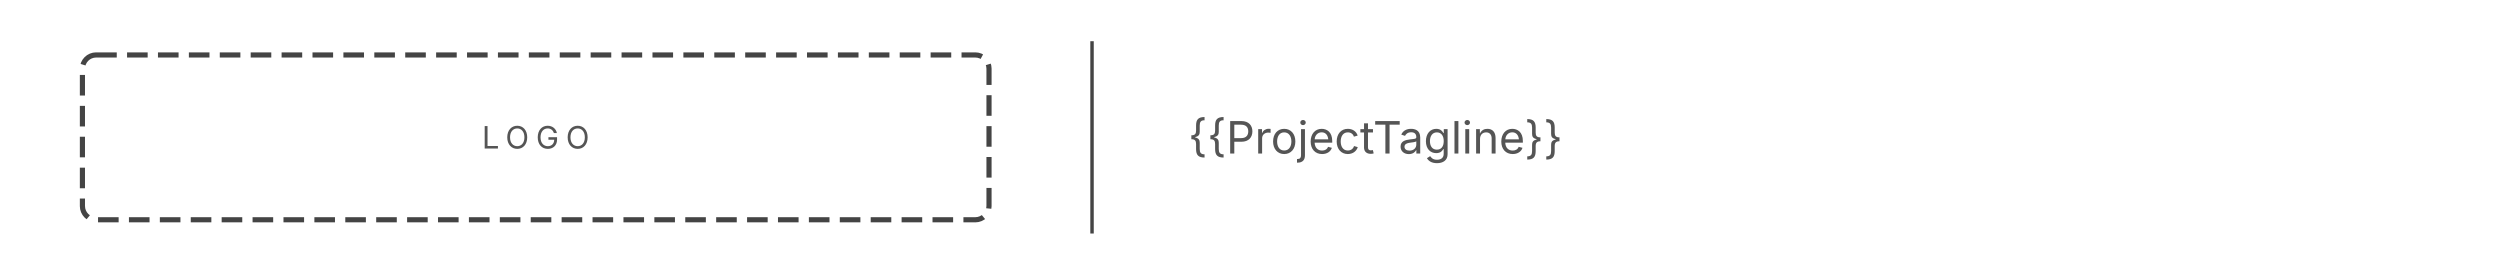
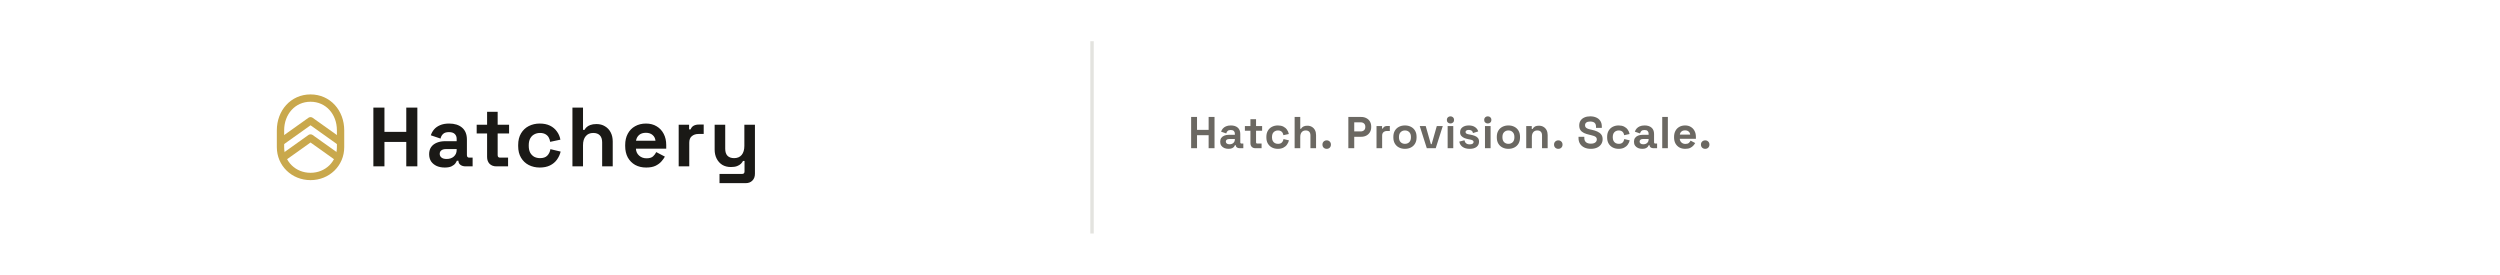
- <svg xmlns="http://www.w3.org/2000/svg" viewBox="0 0 728 80">
-   <rect x="24" y="16" width="264" height="48" rx="4" fill="none" stroke="#444444" stroke-width="1.5" stroke-dasharray="6 3" />
-   <text x="156" y="40" font-family="'Inter',-apple-system,BlinkMacSystemFont,'Segoe UI',sans-serif" font-size="9" font-weight="400" fill="#555555" letter-spacing="2" text-anchor="middle" dominant-baseline="middle">
-     LOGO
-   </text>
-   <line x1="318" y1="12" x2="318" y2="68" stroke="#444444" stroke-width="1" />
-   <text x="346" y="40" font-family="'Inter',-apple-system,BlinkMacSystemFont,'Segoe UI',sans-serif" font-size="13" font-weight="400" fill="#555555" dominant-baseline="middle">
-     {{ProjectTagline}}
-   </text>
+ <svg xmlns="http://www.w3.org/2000/svg" viewBox="0 0 728 80" role="img" aria-label="Hatchery — Hatch. Provision. Scale.">
+   <defs>
+     <clipPath id="ec">
+       <path d="M154 49 C106 49 72 88 72 137 L72 183 C72 228 108 263 154 263 C200 263 236 228 236 183 L236 137 C236 88 202 49 154 49 Z" />
+     </clipPath>
+   </defs>
+   <svg x="24" y="0" width="264" height="80" viewBox="0 0 750 360">
+     <g transform="translate(6,105) scale(0.48)">
+       <path stroke="#C9A84C" fill="none" stroke-width="20" stroke-linecap="round" stroke-linejoin="round" d="M154 49 C106 49 72 88 72 137 L72 183 C72 228 108 263 154 263 C200 263 236 228 236 183 L236 137 C236 88 202 49 154 49 Z" />
+       <g clip-path="url(#ec)">
+         <path stroke="#C9A84C" fill="none" stroke-width="20" stroke-linecap="round" stroke-linejoin="round" d="M43 190 L154 111 L265 190" />
+         <path stroke="#C9A84C" fill="none" stroke-width="20" stroke-linecap="round" stroke-linejoin="round" d="M43 237 L154 158 L265 237" />
+       </g>
+     </g>
+     <path d="m 162.26,218 v -77 h 14.52 v 31.79 h 28.6 V 141 h 14.52 v 77 h -14.52 v -32.01 h -28.6 V 218 Z m 93.54,1.54 q -5.83,0 -10.45,-1.98 -4.62,-2.09 -7.37,-5.94 -2.64,-3.96 -2.64,-9.57 0,-5.61 2.64,-9.35 2.75,-3.85 7.48,-5.72 4.84,-1.98 11,-1.98 h 14.96 v -3.08 q 0,-3.85 -2.42,-6.27 -2.42,-2.53 -7.7,-2.53 -5.17,0 -7.7,2.42 -2.53,2.31 -3.3,6.05 l -12.76,-4.29 q 1.32,-4.18 4.18,-7.59 2.97,-3.52 7.81,-5.61 4.95,-2.2 11.99,-2.2 10.78,0 17.05,5.39 6.27,5.39 6.27,15.62 v 20.35 q 0,3.3 3.08,3.3 h 4.4 V 218 h -9.24 q -4.07,0 -6.71,-1.98 -2.64,-1.98 -2.64,-5.28 v -0.11 h -2.09 q -0.44,1.32 -1.98,3.52 -1.54,2.09 -4.84,3.74 -3.3,1.65 -9.02,1.65 z m 2.42,-11.22 q 5.83,0 9.46,-3.19 3.74,-3.3 3.74,-8.69 v -1.1 h -13.97 q -3.85,0 -6.05,1.65 -2.2,1.65 -2.2,4.62 0,2.97 2.31,4.84 2.31,1.87 6.71,1.87 z m 65.16,9.68 q -5.39,0 -8.8,-3.3 -3.3,-3.41 -3.3,-9.02 v -30.8 h -13.64 v -11.44 h 13.64 V 146.5 h 13.86 v 16.94 h 14.96 v 11.44 h -14.96 v 28.38 q 0,3.3 3.08,3.3 h 10.56 V 218 Z m 56.91,1.54 q -7.92,0 -14.41,-3.3 -6.38,-3.3 -10.12,-9.57 -3.74,-6.27 -3.74,-15.18 v -1.54 q 0,-8.91 3.74,-15.18 3.74,-6.27 10.12,-9.57 6.49,-3.3 14.41,-3.3 7.81,0 13.42,2.75 5.61,2.75 9.02,7.59 3.52,4.73 4.62,10.78 l -13.42,2.86 q -0.44,-3.3 -1.98,-5.94 -1.54,-2.64 -4.4,-4.18 -2.75,-1.54 -6.93,-1.54 -4.18,0 -7.59,1.87 -3.3,1.76 -5.28,5.39 -1.87,3.52 -1.87,8.69 v 1.1 q 0,5.17 1.87,8.8 1.98,3.52 5.28,5.39 3.41,1.76 7.59,1.76 6.27,0 9.46,-3.19 3.3,-3.3 4.18,-8.58 l 13.42,3.19 q -1.43,5.83 -4.95,10.67 -3.41,4.73 -9.02,7.48 -5.61,2.75 -13.42,2.75 z M 423.119,218 v -77 h 13.86 v 29.15 h 1.98 q 0.88,-1.76 2.75,-3.52 1.87,-1.76 4.95,-2.86 3.19,-1.21 8.03,-1.21 6.38,0 11.11,2.97 4.84,2.86 7.48,8.03 2.64,5.06 2.64,11.88 V 218 h -13.86 v -31.46 q 0,-6.16 -3.08,-9.24 -2.97,-3.08 -8.58,-3.08 -6.38,0 -9.9,4.29 -3.52,4.18 -3.52,11.77 V 218 Z m 96.62,1.54 q -8.14,0 -14.41,-3.41 -6.16,-3.52 -9.68,-9.79 -3.41,-6.38 -3.41,-14.96 v -1.32 q 0,-8.58 3.41,-14.85 3.41,-6.38 9.57,-9.79 6.16,-3.52 14.3,-3.52 8.03,0 13.97,3.63 5.94,3.52 9.24,9.9 3.3,6.27 3.3,14.63 v 4.73 h -39.71 q 0.22,5.61 4.18,9.13 3.96,3.52 9.68,3.52 5.83,0 8.58,-2.53 2.75,-2.53 4.18,-5.61 l 11.33,5.94 q -1.54,2.86 -4.51,6.27 -2.86,3.3 -7.7,5.72 -4.84,2.31 -12.32,2.31 z m -13.31,-35.09 h 25.52 q -0.44,-4.73 -3.85,-7.59 -3.3,-2.86 -8.69,-2.86 -5.61,0 -8.91,2.86 -3.3,2.86 -4.07,7.59 z M 562.349,218 v -54.56 h 13.64 v 6.16 h 1.98 q 1.21,-3.3 3.96,-4.84 2.86,-1.54 6.6,-1.54 h 6.6 v 12.32 h -6.82 q -5.28,0 -8.69,2.86 -3.41,2.75 -3.41,8.58 V 218 Z m 53.5,22 v -12.1 h 29.7 q 3.08,0 3.08,-3.3 v -13.75 h -1.98 q -0.88,1.87 -2.75,3.74 -1.87,1.87 -5.06,3.08 -3.19,1.21 -8.14,1.21 -6.38,0 -11.22,-2.86 -4.73,-2.97 -7.37,-8.14 -2.64,-5.17 -2.64,-11.88 v -32.56 h 13.86 v 31.46 q 0,6.16 2.97,9.24 3.08,3.08 8.69,3.08 6.38,0 9.9,-4.18 3.52,-4.29 3.52,-11.88 v -27.72 h 13.86 v 64.24 q 0,5.61 -3.3,8.91 -3.3,3.41 -8.8,3.41 z" style="font-weight:700;font-size:110px;font-family:'Space Grotesk', Arial, sans-serif;letter-spacing:4;fill:#1a1916" aria-label="Hatchery" />
+   </svg>
+   <line x1="318" y1="12" x2="318" y2="68" stroke="#E3E3DF" stroke-width="1" />
+   <path d="m 346.858,43.159 v -9.1 h 1.716 v 3.757 h 3.38 v -3.757 h 1.716 v 9.1 h -1.716 v -3.783 h -3.38 v 3.783 z m 10.882,0.182 q -0.689,0 -1.235,-0.234 -0.546,-0.247 -0.871,-0.702 -0.312,-0.468 -0.312,-1.131 0,-0.663 0.312,-1.105 0.325,-0.455 0.884,-0.676 0.572,-0.234 1.3,-0.234 h 1.768 v -0.364 q 0,-0.455 -0.286,-0.741 -0.286,-0.299 -0.91,-0.299 -0.611,0 -0.91,0.286 -0.299,0.273 -0.39,0.715 l -1.508,-0.507 q 0.156,-0.494 0.494,-0.897 0.351,-0.416 0.923,-0.663 0.585,-0.26 1.417,-0.26 1.274,0 2.015,0.637 0.741,0.637 0.741,1.846 v 2.405 q 0,0.39 0.364,0.39 h 0.52 v 1.352 h -1.092 q -0.481,0 -0.793,-0.234 -0.312,-0.234 -0.312,-0.624 v -0.013 h -0.247 q -0.052,0.156 -0.234,0.416 -0.182,0.247 -0.572,0.442 -0.39,0.195 -1.066,0.195 z m 0.286,-1.326 q 0.689,0 1.118,-0.377 0.442,-0.39 0.442,-1.027 v -0.13 h -1.651 q -0.455,0 -0.715,0.195 -0.26,0.195 -0.26,0.546 0,0.351 0.273,0.572 0.273,0.221 0.793,0.221 z m 7.528,1.144 q -0.637,0 -1.04,-0.39 -0.39,-0.403 -0.39,-1.066 v -3.64 h -1.612 v -1.352 h 1.612 v -2.002 h 1.638 v 2.002 h 1.768 v 1.352 h -1.768 v 3.354 q 0,0.39 0.364,0.39 h 1.248 v 1.352 z m 6.553,0.182 q -0.936,0 -1.703,-0.39 -0.754,-0.39 -1.196,-1.131 -0.442,-0.741 -0.442,-1.794 v -0.182 q 0,-1.053 0.442,-1.794 0.442,-0.741 1.196,-1.131 0.767,-0.39 1.703,-0.39 0.923,0 1.586,0.325 0.663,0.325 1.066,0.897 0.416,0.559 0.546,1.274 l -1.586,0.338 q -0.052,-0.39 -0.234,-0.702 -0.182,-0.312 -0.52,-0.494 -0.325,-0.182 -0.819,-0.182 -0.494,0 -0.897,0.221 -0.39,0.208 -0.624,0.637 -0.221,0.416 -0.221,1.027 V 40 q 0,0.611 0.221,1.04 0.234,0.416 0.624,0.637 0.403,0.208 0.897,0.208 0.741,0 1.118,-0.377 0.39,-0.39 0.494,-1.014 l 1.586,0.377 q -0.169,0.689 -0.585,1.261 -0.403,0.559 -1.066,0.884 -0.663,0.325 -1.586,0.325 z m 4.889,-0.182 v -9.1 h 1.638 v 3.445 h 0.234 q 0.104,-0.208 0.325,-0.416 0.221,-0.208 0.585,-0.338 0.377,-0.143 0.949,-0.143 0.754,0 1.313,0.351 0.572,0.338 0.884,0.949 0.312,0.598 0.312,1.404 v 3.848 h -1.638 v -3.718 q 0,-0.728 -0.364,-1.092 -0.351,-0.364 -1.014,-0.364 -0.754,0 -1.17,0.507 -0.416,0.494 -0.416,1.391 v 3.276 z m 9.348,0.182 q -0.533,0 -0.897,-0.338 -0.351,-0.351 -0.351,-0.897 0,-0.546 0.351,-0.884 0.364,-0.351 0.897,-0.351 0.52,0 0.871,0.351 0.351,0.338 0.351,0.884 0,0.546 -0.351,0.897 -0.351,0.338 -0.871,0.338 z m 6.294,-0.182 v -9.1 h 3.744 q 0.858,0 1.508,0.351 0.663,0.338 1.027,0.962 0.377,0.624 0.377,1.482 v 0.182 q 0,0.845 -0.39,1.482 -0.377,0.624 -1.04,0.975 -0.65,0.338 -1.482,0.338 h -2.028 v 3.328 z m 1.716,-4.888 h 1.859 q 0.611,0 0.988,-0.338 0.377,-0.338 0.377,-0.923 v -0.13 q 0,-0.585 -0.377,-0.923 -0.377,-0.338 -0.988,-0.338 h -1.859 z m 6.488,4.888 v -6.448 h 1.612 v 0.728 h 0.234 q 0.143,-0.39 0.468,-0.572 0.338,-0.182 0.78,-0.182 h 0.78 v 1.456 h -0.806 q -0.624,0 -1.027,0.338 -0.403,0.325 -0.403,1.014 v 3.666 z m 8.282,0.182 q -0.962,0 -1.729,-0.39 -0.767,-0.39 -1.209,-1.131 -0.442,-0.741 -0.442,-1.781 v -0.208 q 0,-1.04 0.442,-1.781 0.442,-0.741 1.209,-1.131 0.767,-0.39 1.729,-0.39 0.962,0 1.729,0.39 0.767,0.39 1.209,1.131 0.442,0.741 0.442,1.781 v 0.208 q 0,1.04 -0.442,1.781 -0.442,0.741 -1.209,1.131 -0.767,0.39 -1.729,0.39 z m 0,-1.456 q 0.754,0 1.248,-0.481 0.494,-0.494 0.494,-1.404 v -0.13 q 0,-0.91 -0.494,-1.391 -0.481,-0.494 -1.248,-0.494 -0.754,0 -1.248,0.494 -0.494,0.481 -0.494,1.391 V 40 q 0,0.91 0.494,1.404 0.494,0.481 1.248,0.481 z m 6.358,1.274 -2.054,-6.448 h 1.742 l 1.495,5.252 h 0.234 l 1.495,-5.252 h 1.742 l -2.054,6.448 z m 6.072,0 v -6.448 h 1.638 v 6.448 z m 0.819,-7.202 q -0.442,0 -0.754,-0.286 -0.299,-0.286 -0.299,-0.754 0,-0.468 0.299,-0.754 0.312,-0.286 0.754,-0.286 0.455,0 0.754,0.286 0.299,0.286 0.299,0.754 0,0.468 -0.299,0.754 -0.299,0.286 -0.754,0.286 z m 5.617,7.384 q -1.261,0 -2.067,-0.546 -0.806,-0.546 -0.975,-1.56 l 1.508,-0.39 q 0.091,0.455 0.299,0.715 0.221,0.26 0.533,0.377 0.325,0.104 0.702,0.104 0.572,0 0.845,-0.195 0.273,-0.208 0.273,-0.507 0,-0.299 -0.26,-0.455 -0.26,-0.169 -0.832,-0.273 l -0.364,-0.065 q -0.676,-0.13 -1.235,-0.351 -0.559,-0.234 -0.897,-0.637 -0.338,-0.403 -0.338,-1.04 0,-0.962 0.702,-1.469 0.702,-0.52 1.846,-0.52 1.079,0 1.794,0.481 0.715,0.481 0.936,1.261 l -1.521,0.468 q -0.104,-0.494 -0.429,-0.702 -0.312,-0.208 -0.78,-0.208 -0.468,0 -0.715,0.169 -0.247,0.156 -0.247,0.442 0,0.312 0.26,0.468 0.26,0.143 0.702,0.221 l 0.364,0.065 q 0.728,0.13 1.313,0.351 0.598,0.208 0.936,0.611 0.351,0.39 0.351,1.066 0,1.014 -0.741,1.573 -0.728,0.546 -1.963,0.546 z m 4.434,-0.182 v -6.448 h 1.638 v 6.448 z m 0.819,-7.202 q -0.442,0 -0.754,-0.286 -0.299,-0.286 -0.299,-0.754 0,-0.468 0.299,-0.754 0.312,-0.286 0.754,-0.286 0.455,0 0.754,0.286 0.299,0.286 0.299,0.754 0,0.468 -0.299,0.754 -0.299,0.286 -0.754,0.286 z m 6.007,7.384 q -0.962,0 -1.729,-0.39 -0.767,-0.39 -1.209,-1.131 -0.442,-0.741 -0.442,-1.781 v -0.208 q 0,-1.04 0.442,-1.781 0.442,-0.741 1.209,-1.131 0.767,-0.39 1.729,-0.39 0.962,0 1.729,0.39 0.767,0.39 1.209,1.131 0.442,0.741 0.442,1.781 v 0.208 q 0,1.04 -0.442,1.781 -0.442,0.741 -1.209,1.131 -0.767,0.39 -1.729,0.39 z m 0,-1.456 q 0.754,0 1.248,-0.481 0.494,-0.494 0.494,-1.404 v -0.13 q 0,-0.91 -0.494,-1.391 -0.481,-0.494 -1.248,-0.494 -0.754,0 -1.248,0.494 -0.494,0.481 -0.494,1.391 V 40 q 0,0.91 0.494,1.404 0.494,0.481 1.248,0.481 z m 5.188,1.274 v -6.448 h 1.612 v 0.845 h 0.234 q 0.156,-0.338 0.585,-0.637 0.429,-0.312 1.3,-0.312 0.754,0 1.313,0.351 0.572,0.338 0.884,0.949 0.312,0.598 0.312,1.404 v 3.848 h -1.638 v -3.718 q 0,-0.728 -0.364,-1.092 -0.351,-0.364 -1.014,-0.364 -0.754,0 -1.17,0.507 -0.416,0.494 -0.416,1.391 v 3.276 z m 9.348,0.182 q -0.533,0 -0.897,-0.338 -0.351,-0.351 -0.351,-0.897 0,-0.546 0.351,-0.884 0.364,-0.351 0.897,-0.351 0.52,0 0.871,0.351 0.351,0.338 0.351,0.884 0,0.546 -0.351,0.897 -0.351,0.338 -0.871,0.338 z m 9.453,0 q -1.053,0 -1.859,-0.377 -0.806,-0.377 -1.261,-1.079 -0.455,-0.702 -0.455,-1.69 v -0.364 h 1.69 v 0.364 q 0,0.819 0.507,1.235 0.507,0.403 1.378,0.403 0.884,0 1.313,-0.351 0.442,-0.351 0.442,-0.897 0,-0.377 -0.221,-0.611 -0.208,-0.234 -0.624,-0.377 -0.403,-0.156 -0.988,-0.286 l -0.299,-0.065 q -0.936,-0.208 -1.612,-0.52 -0.663,-0.325 -1.027,-0.845 -0.351,-0.52 -0.351,-1.352 0,-0.832 0.39,-1.417 0.403,-0.598 1.118,-0.91 0.728,-0.325 1.703,-0.325 0.975,0 1.729,0.338 0.767,0.325 1.196,0.988 0.442,0.65 0.442,1.638 v 0.39 h -1.69 v -0.39 q 0,-0.52 -0.208,-0.832 -0.195,-0.325 -0.572,-0.468 -0.377,-0.156 -0.897,-0.156 -0.78,0 -1.157,0.299 -0.364,0.286 -0.364,0.793 0,0.338 0.169,0.572 0.182,0.234 0.533,0.39 0.351,0.156 0.897,0.273 l 0.299,0.065 q 0.975,0.208 1.69,0.533 0.728,0.325 1.131,0.858 0.403,0.533 0.403,1.365 0,0.832 -0.429,1.469 -0.416,0.624 -1.196,0.988 -0.767,0.351 -1.82,0.351 z m 8.1,0 q -0.936,0 -1.703,-0.39 -0.754,-0.39 -1.196,-1.131 -0.442,-0.741 -0.442,-1.794 v -0.182 q 0,-1.053 0.442,-1.794 0.442,-0.741 1.196,-1.131 0.767,-0.39 1.703,-0.39 0.923,0 1.586,0.325 0.663,0.325 1.066,0.897 0.416,0.559 0.546,1.274 l -1.586,0.338 q -0.052,-0.39 -0.234,-0.702 -0.182,-0.312 -0.52,-0.494 -0.325,-0.182 -0.819,-0.182 -0.494,0 -0.897,0.221 -0.39,0.208 -0.624,0.637 -0.221,0.416 -0.221,1.027 V 40 q 0,0.611 0.221,1.04 0.234,0.416 0.624,0.637 0.403,0.208 0.897,0.208 0.741,0 1.118,-0.377 0.39,-0.39 0.494,-1.014 l 1.586,0.377 q -0.169,0.689 -0.585,1.261 -0.403,0.559 -1.066,0.884 -0.663,0.325 -1.586,0.325 z m 6.891,0 q -0.689,0 -1.235,-0.234 -0.546,-0.247 -0.871,-0.702 -0.312,-0.468 -0.312,-1.131 0,-0.663 0.312,-1.105 0.325,-0.455 0.884,-0.676 0.572,-0.234 1.3,-0.234 h 1.768 v -0.364 q 0,-0.455 -0.286,-0.741 -0.286,-0.299 -0.91,-0.299 -0.611,0 -0.91,0.286 -0.299,0.273 -0.39,0.715 l -1.508,-0.507 q 0.156,-0.494 0.494,-0.897 0.351,-0.416 0.923,-0.663 0.585,-0.26 1.417,-0.26 1.274,0 2.015,0.637 0.741,0.637 0.741,1.846 v 2.405 q 0,0.39 0.364,0.39 h 0.52 v 1.352 h -1.092 q -0.481,0 -0.793,-0.234 -0.312,-0.234 -0.312,-0.624 v -0.013 h -0.247 q -0.052,0.156 -0.234,0.416 -0.182,0.247 -0.572,0.442 -0.39,0.195 -1.066,0.195 z m 0.286,-1.326 q 0.689,0 1.118,-0.377 0.442,-0.39 0.442,-1.027 v -0.13 h -1.651 q -0.455,0 -0.715,0.195 -0.26,0.195 -0.26,0.546 0,0.351 0.273,0.572 0.273,0.221 0.793,0.221 z m 5.526,1.144 v -9.1 h 1.638 v 9.1 z m 6.696,0.182 q -0.962,0 -1.703,-0.403 -0.728,-0.416 -1.144,-1.157 -0.403,-0.754 -0.403,-1.768 v -0.156 q 0,-1.014 0.403,-1.755 0.403,-0.754 1.131,-1.157 0.728,-0.416 1.69,-0.416 0.949,0 1.651,0.429 0.702,0.416 1.092,1.17 0.39,0.741 0.39,1.729 v 0.559 h -4.693 q 0.026,0.663 0.494,1.079 0.468,0.416 1.144,0.416 0.689,0 1.014,-0.299 0.325,-0.299 0.494,-0.663 l 1.339,0.702 q -0.182,0.338 -0.533,0.741 -0.338,0.39 -0.91,0.676 -0.572,0.273 -1.456,0.273 z m -1.573,-4.147 h 3.016 q -0.052,-0.559 -0.455,-0.897 -0.39,-0.338 -1.027,-0.338 -0.663,0 -1.053,0.338 -0.39,0.338 -0.481,0.897 z m 7.398,4.147 q -0.533,0 -0.897,-0.338 -0.351,-0.351 -0.351,-0.897 0,-0.546 0.351,-0.884 0.364,-0.351 0.897,-0.351 0.52,0 0.871,0.351 0.351,0.338 0.351,0.884 0,0.546 -0.351,0.897 -0.351,0.338 -0.871,0.338 z" style="font-weight:500;font-size:13px;font-family:'Space Grotesk', Arial, sans-serif;letter-spacing:0.3;dominant-baseline:middle;fill:#6b6862" aria-label="Hatch. Provision. Scale." />
</svg>
